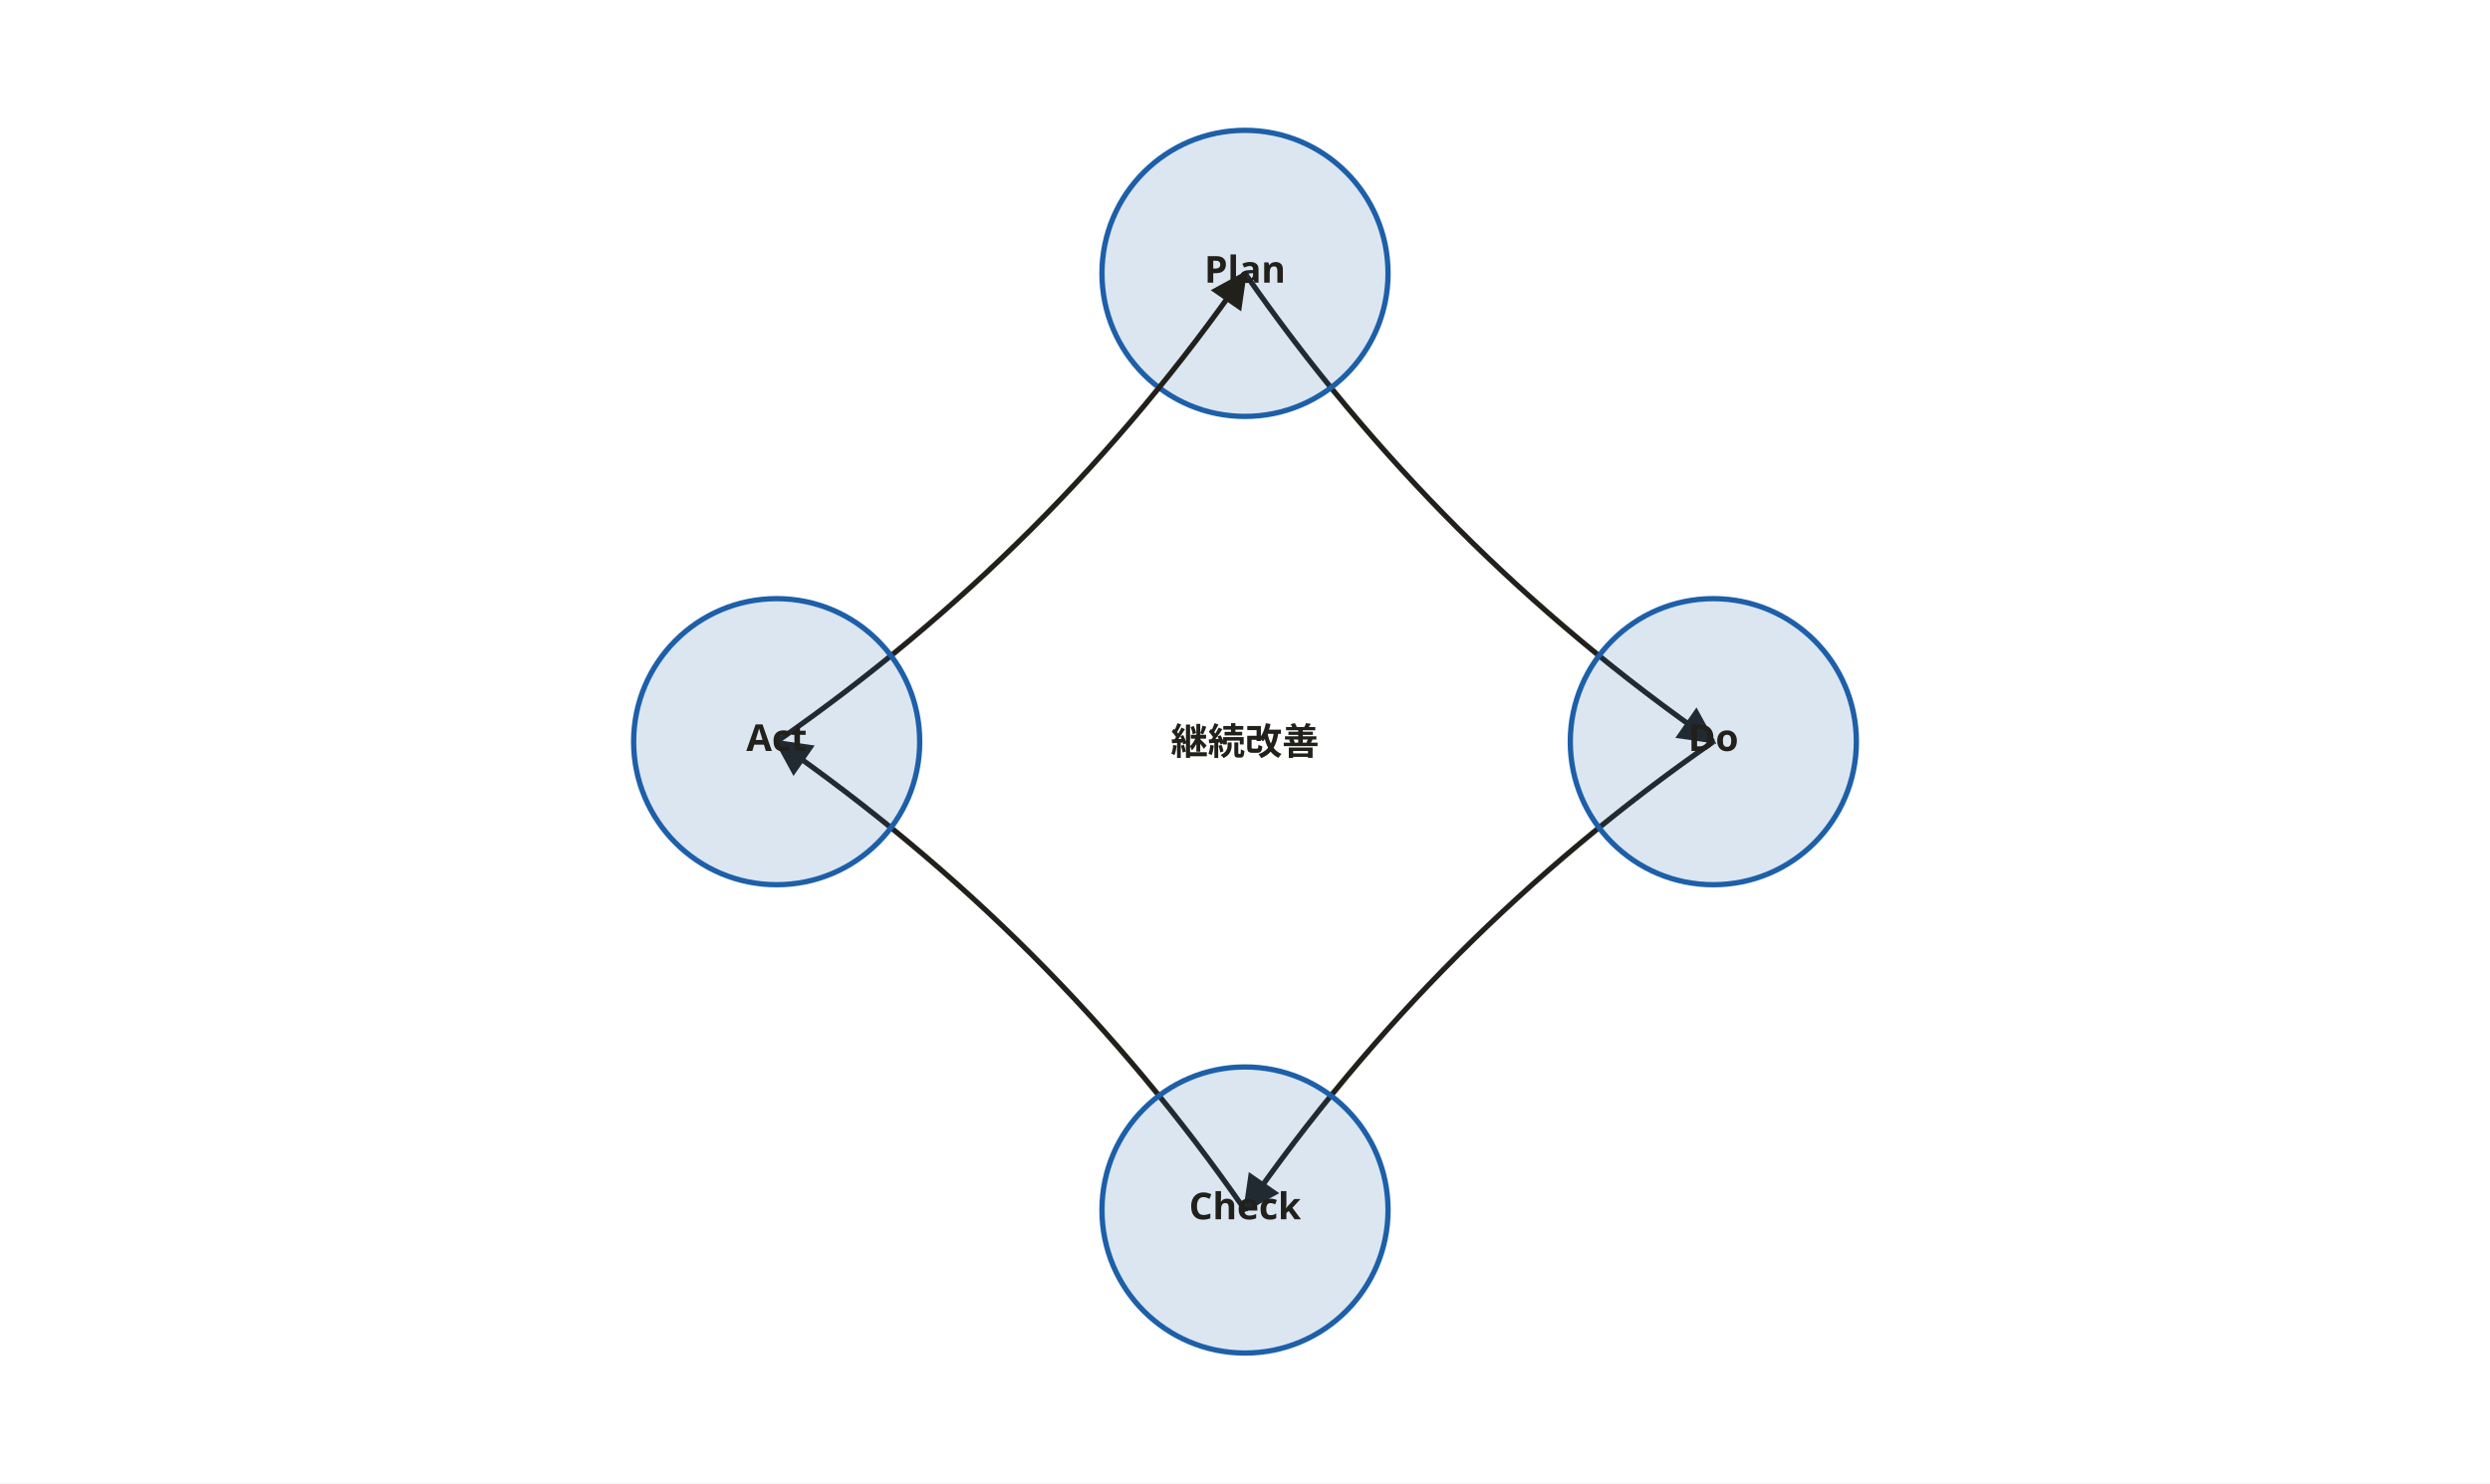
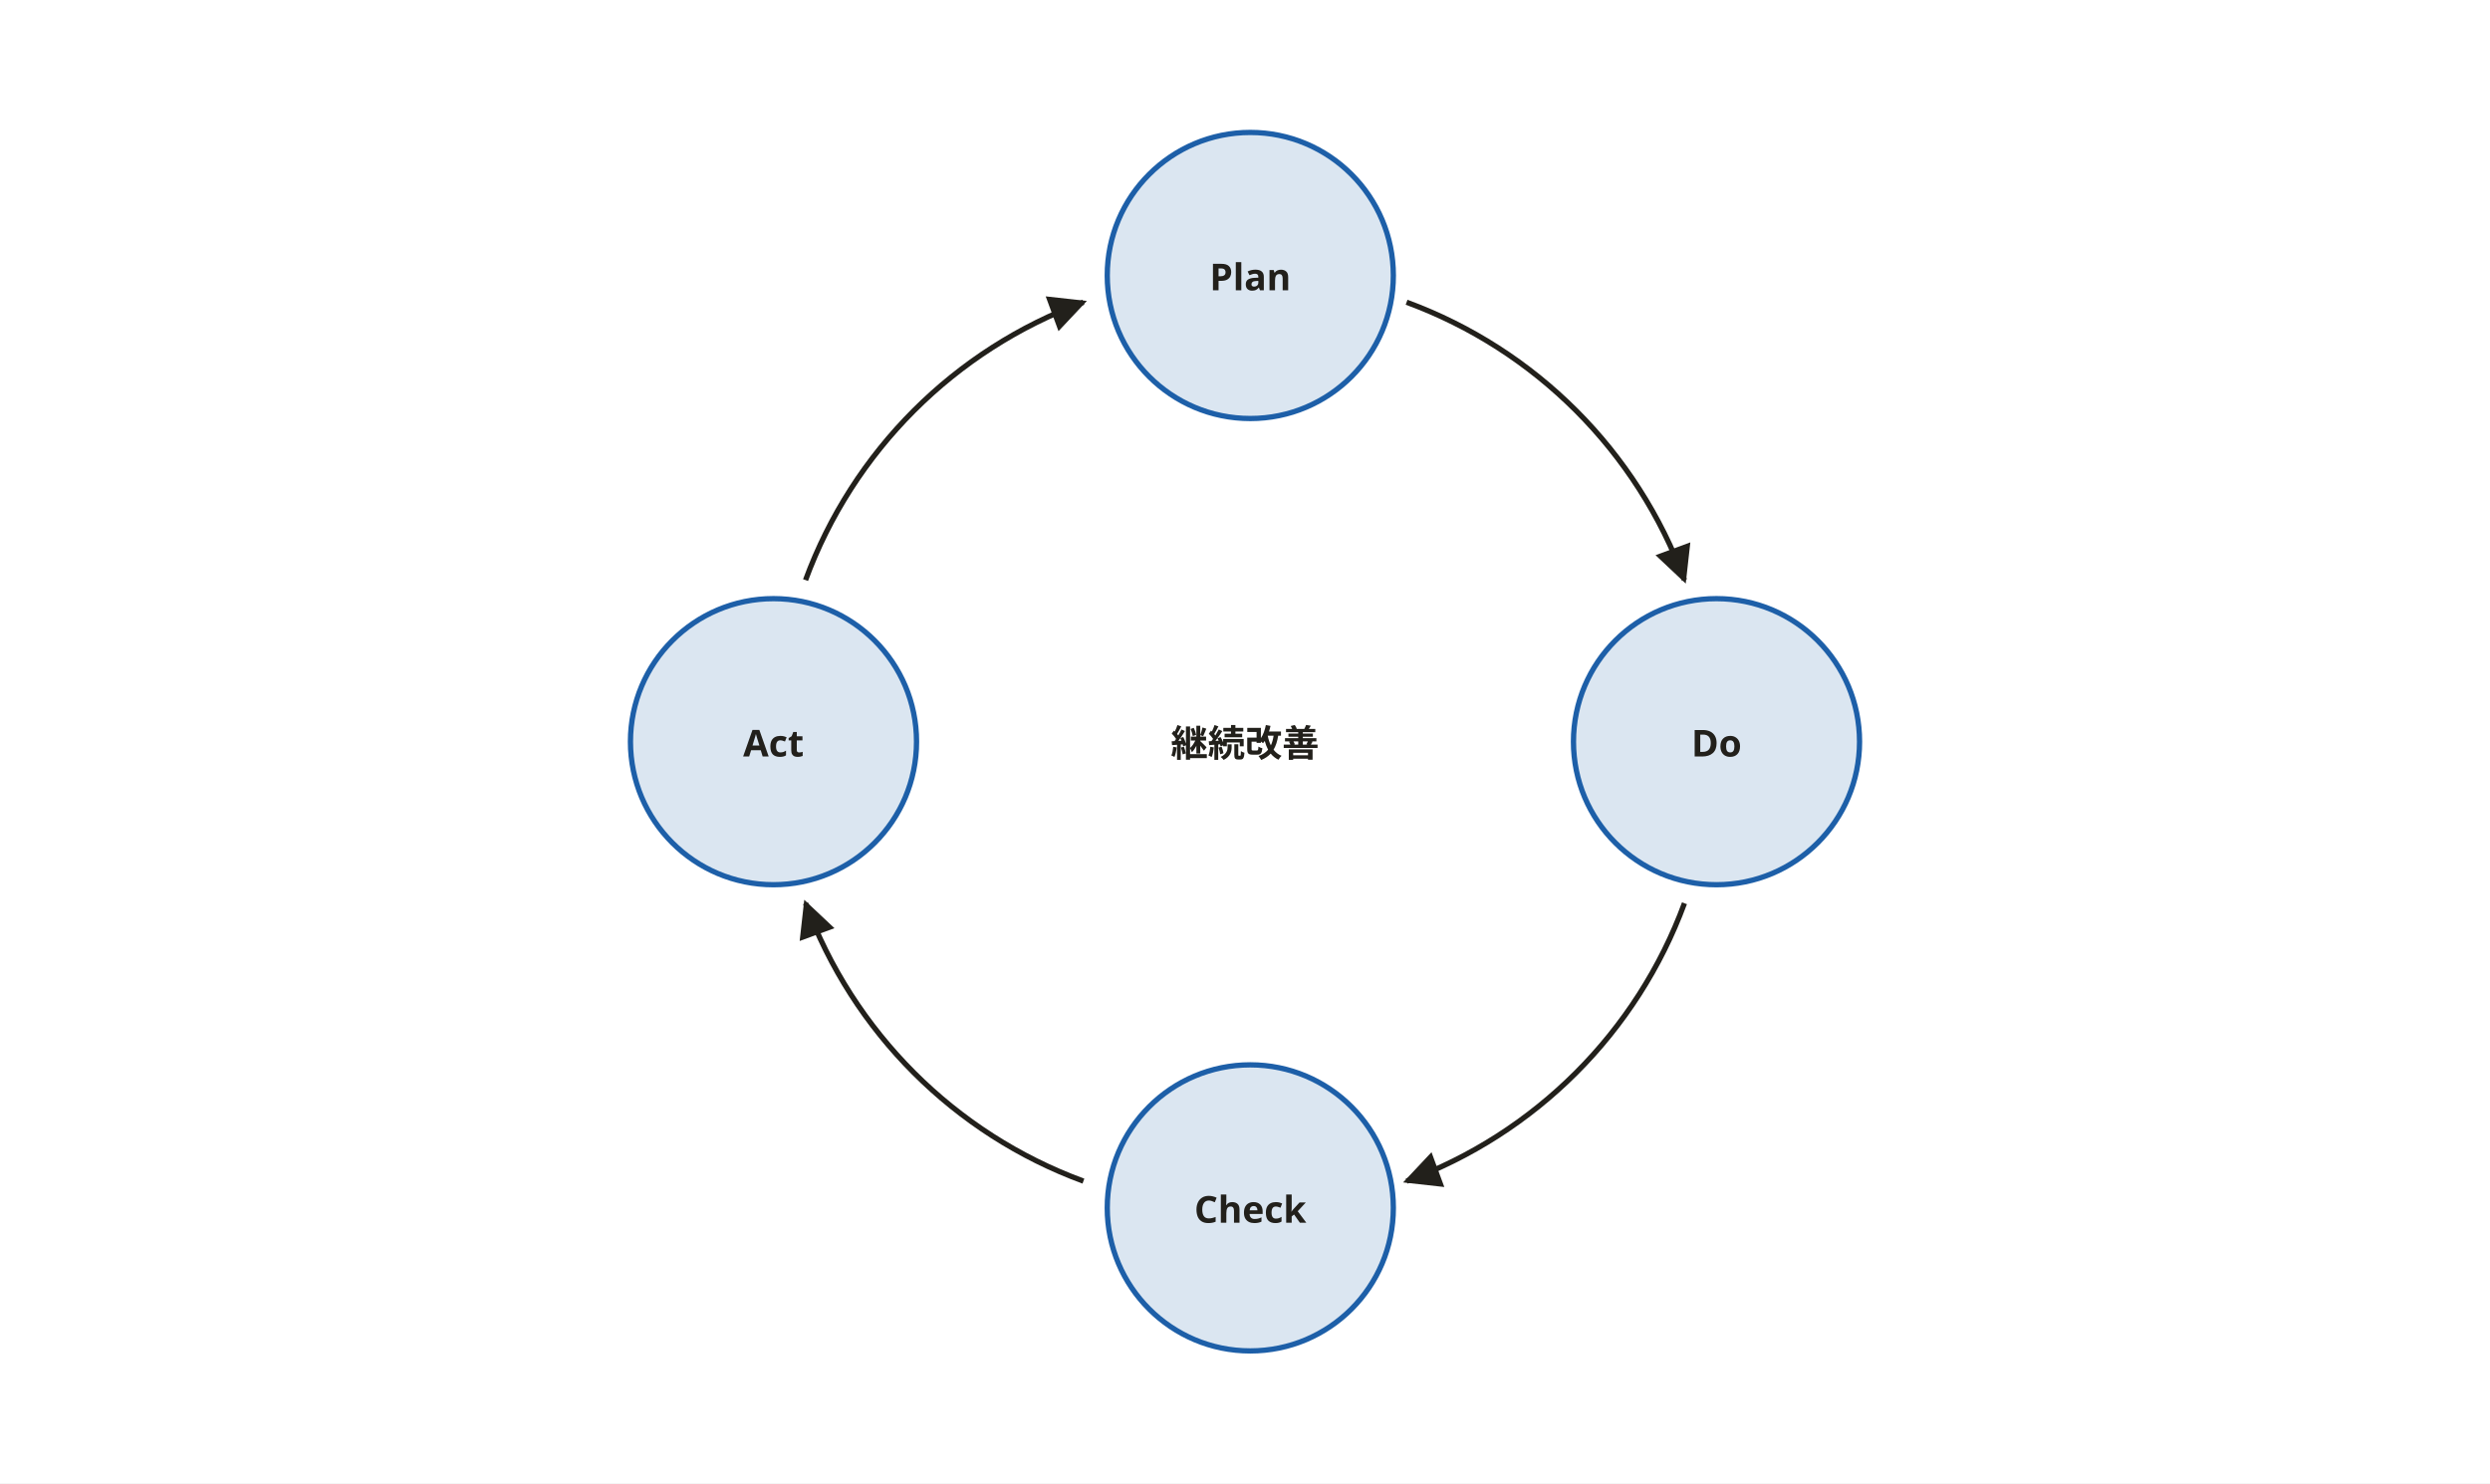
<svg xmlns="http://www.w3.org/2000/svg" width="940" height="560" viewBox="0 0 940 560" role="img" aria-labelledby="svg-title">
  <defs>
    <marker id="dsl-arrow" viewBox="0 0 10 10" refX="9" refY="5" markerWidth="7" markerHeight="7" orient="auto-start-reverse">
      <path d="M0,0 L10,5 L0,10 z" fill="#22201b" />
    </marker>
  </defs>
  <style>
    text { font-family: 'Hiragino Sans','Hiragino Kaku Gothic ProN','Yu Gothic','YuGothic',Meiryo,'Noto Sans JP',sans-serif; }
    .emoji { font-family: 'Noto Color Emoji','Segoe UI Emoji',sans-serif; }
  </style>
  <rect x="0" y="0" width="940" height="560" fill="#ffffff" />
-   <path d="M470,103.2 Q542.488,207.512 646.8,280" fill="none" stroke="#22201b" stroke-width="2" marker-end="url(#dsl-arrow)" />
-   <circle cx="470" cy="103.2" r="54" fill="#1d5fa8" fill-opacity="0.16" stroke="#1d5fa8" stroke-width="2" />
-   <path d="M646.8,280 Q542.488,352.488 470,456.8" fill="none" stroke="#22201b" stroke-width="2" marker-end="url(#dsl-arrow)" />
-   <circle cx="646.8" cy="280" r="54" fill="#1d5fa8" fill-opacity="0.16" stroke="#1d5fa8" stroke-width="2" />
-   <path d="M470,456.8 Q397.512,352.488 293.2,280" fill="none" stroke="#22201b" stroke-width="2" marker-end="url(#dsl-arrow)" />
-   <circle cx="470" cy="456.8" r="54" fill="#1d5fa8" fill-opacity="0.16" stroke="#1d5fa8" stroke-width="2" />
-   <path d="M293.2,280 Q397.512,207.512 470,103.2" fill="none" stroke="#22201b" stroke-width="2" marker-end="url(#dsl-arrow)" />
-   <circle cx="293.2" cy="280" r="54" fill="#1d5fa8" fill-opacity="0.16" stroke="#1d5fa8" stroke-width="2" />
-   <text x="470" y="106.7" text-anchor="middle" font-size="14" font-weight="700" fill="#22201b">Plan</text>
-   <text x="646.8" y="283.5" text-anchor="middle" font-size="14" font-weight="700" fill="#22201b">Do</text>
-   <text x="470" y="460.3" text-anchor="middle" font-size="14" font-weight="700" fill="#22201b">Check</text>
-   <text x="293.2" y="283.5" text-anchor="middle" font-size="14" font-weight="700" fill="#22201b">Act</text>
-   <text x="470" y="284.9" text-anchor="middle" font-size="14" font-weight="700" fill="#22201b">継続改善</text>
+   <path d="M531,114.1 A176.8,176.8 0 0 1 635.9,219" fill="none" stroke="#22201b" stroke-width="2" marker-end="url(#dsl-arrow)" />
+   <path d="M635.9,341 A176.8,176.8 0 0 1 531,445.9" fill="none" stroke="#22201b" stroke-width="2" marker-end="url(#dsl-arrow)" />
+   <path d="M409,445.9 A176.8,176.8 0 0 1 304.1,341" fill="none" stroke="#22201b" stroke-width="2" marker-end="url(#dsl-arrow)" />
+   <path d="M304.1,219 A176.8,176.8 0 0 1 409,114.1" fill="none" stroke="#22201b" stroke-width="2" marker-end="url(#dsl-arrow)" />
+   <circle cx="472" cy="104" r="54" fill="#1d5fa8" fill-opacity="0.16" stroke="#1d5fa8" stroke-width="2" />
+   <circle cx="648" cy="280" r="54" fill="#1d5fa8" fill-opacity="0.16" stroke="#1d5fa8" stroke-width="2" />
+   <circle cx="472" cy="456" r="54" fill="#1d5fa8" fill-opacity="0.16" stroke="#1d5fa8" stroke-width="2" />
+   <circle cx="292" cy="280" r="54" fill="#1d5fa8" fill-opacity="0.16" stroke="#1d5fa8" stroke-width="2" />
+   <text x="472" y="109.6" text-anchor="middle" font-size="14" font-weight="700" fill="#22201b">Plan</text>
+   <text x="648" y="285.6" text-anchor="middle" font-size="14" font-weight="700" fill="#22201b">Do</text>
+   <text x="472" y="461.6" text-anchor="middle" font-size="14" font-weight="700" fill="#22201b">Check</text>
+   <text x="292" y="285.6" text-anchor="middle" font-size="14" font-weight="700" fill="#22201b">Act</text>
+   <text x="470" y="285.6" text-anchor="middle" font-size="14" font-weight="700" fill="#22201b">継続改善</text>
</svg>
